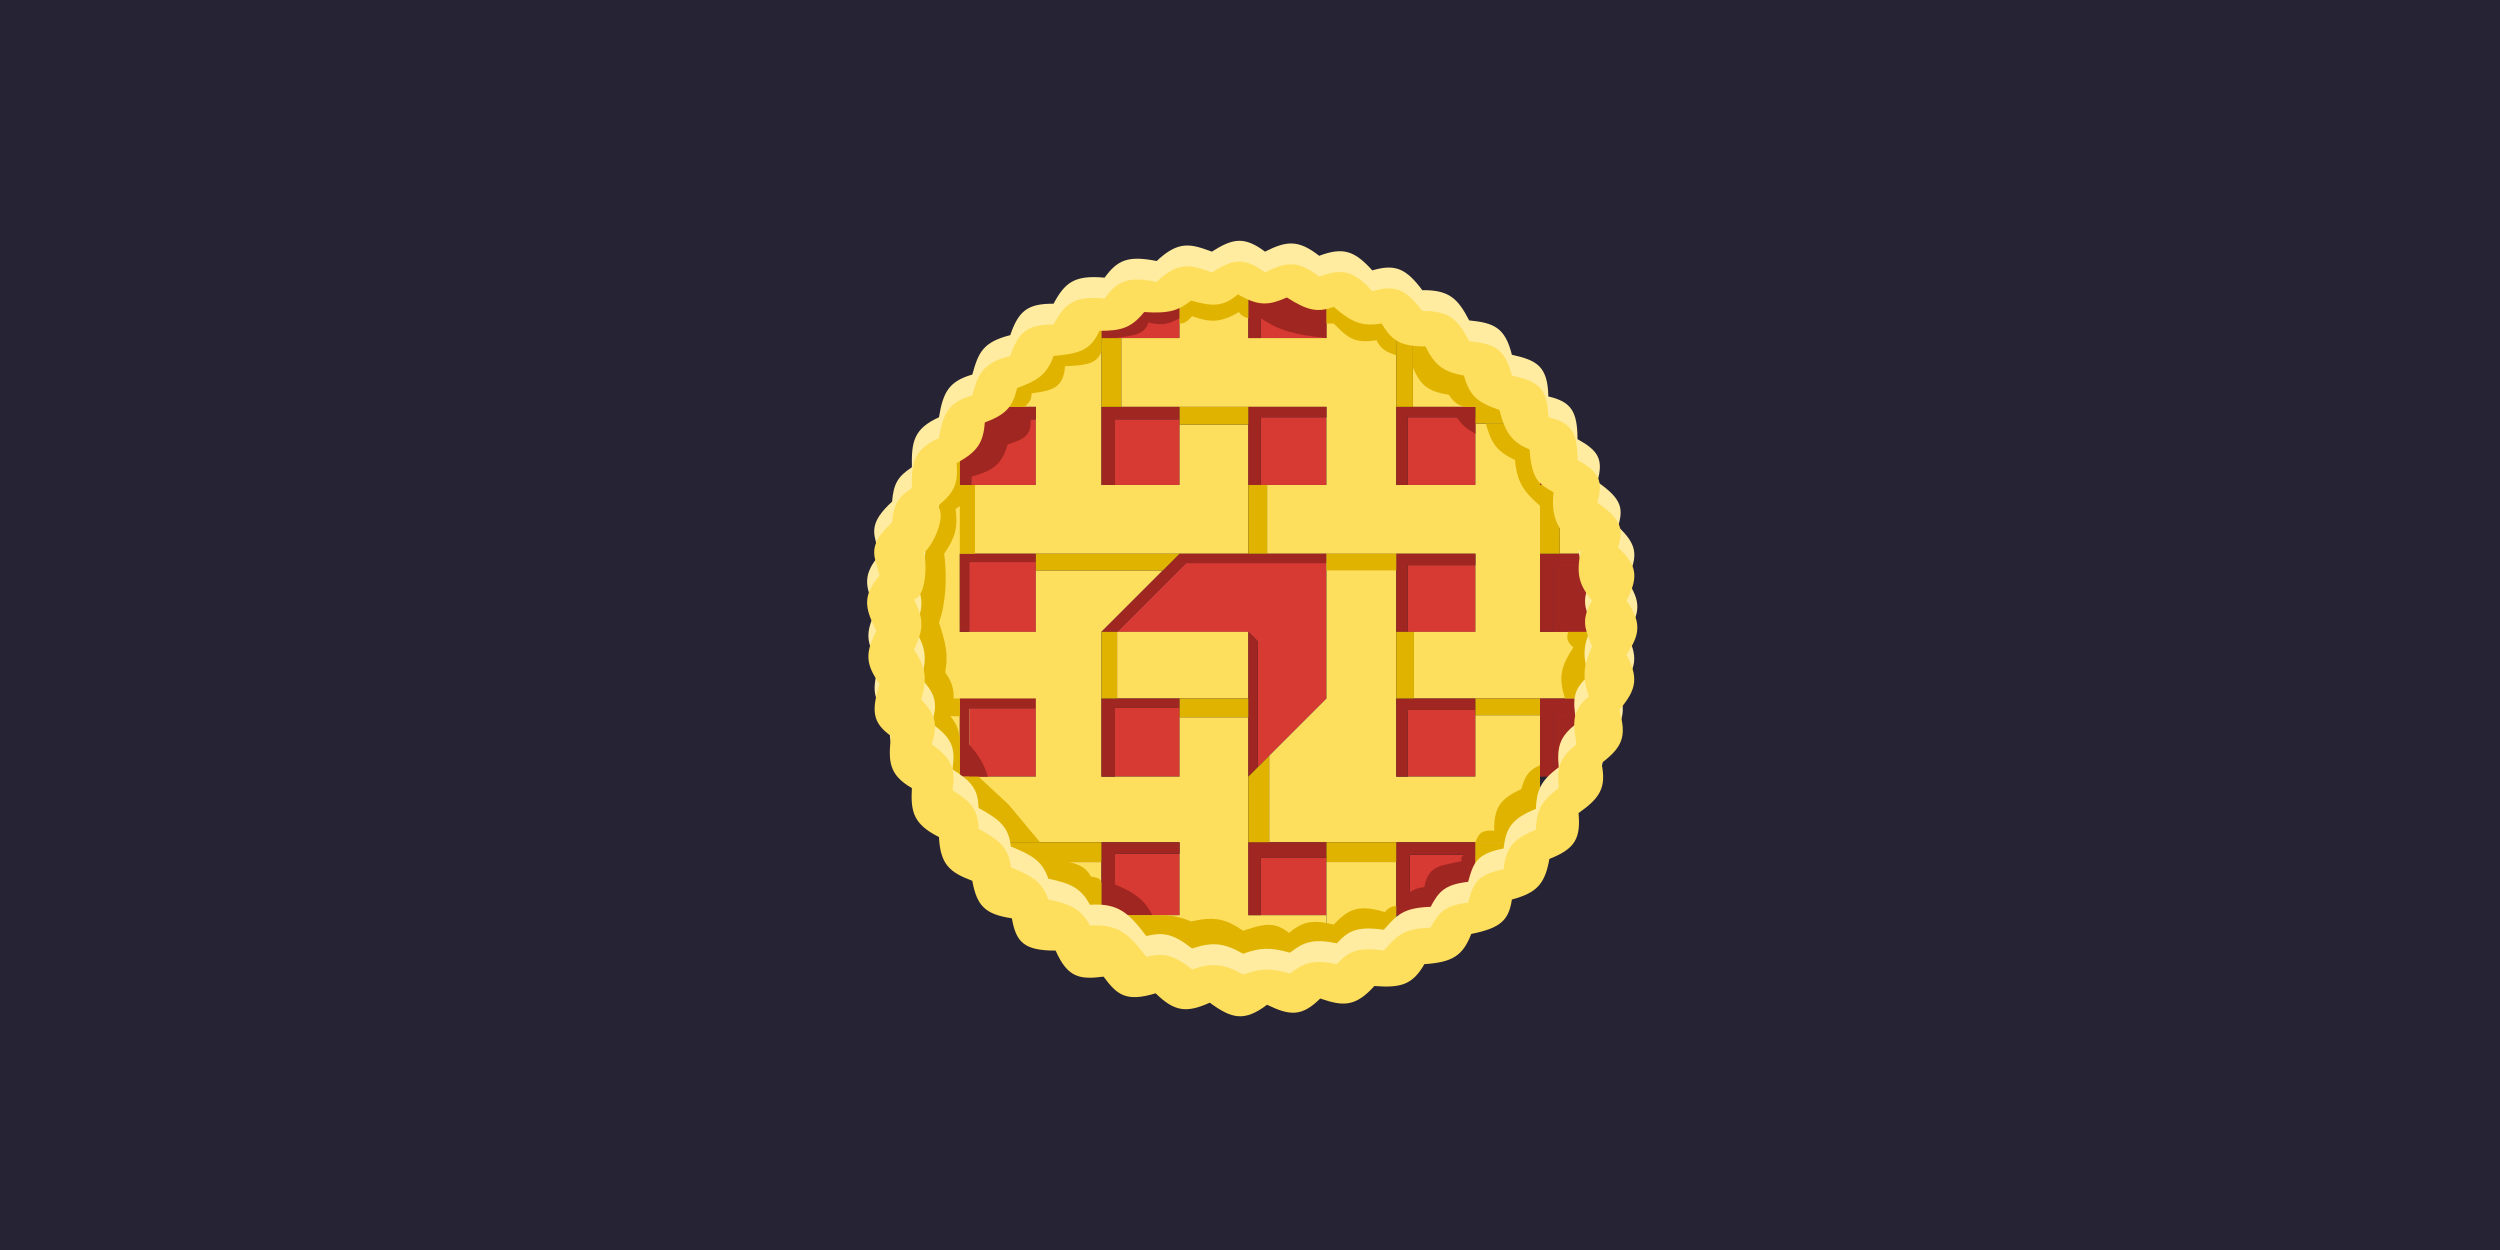
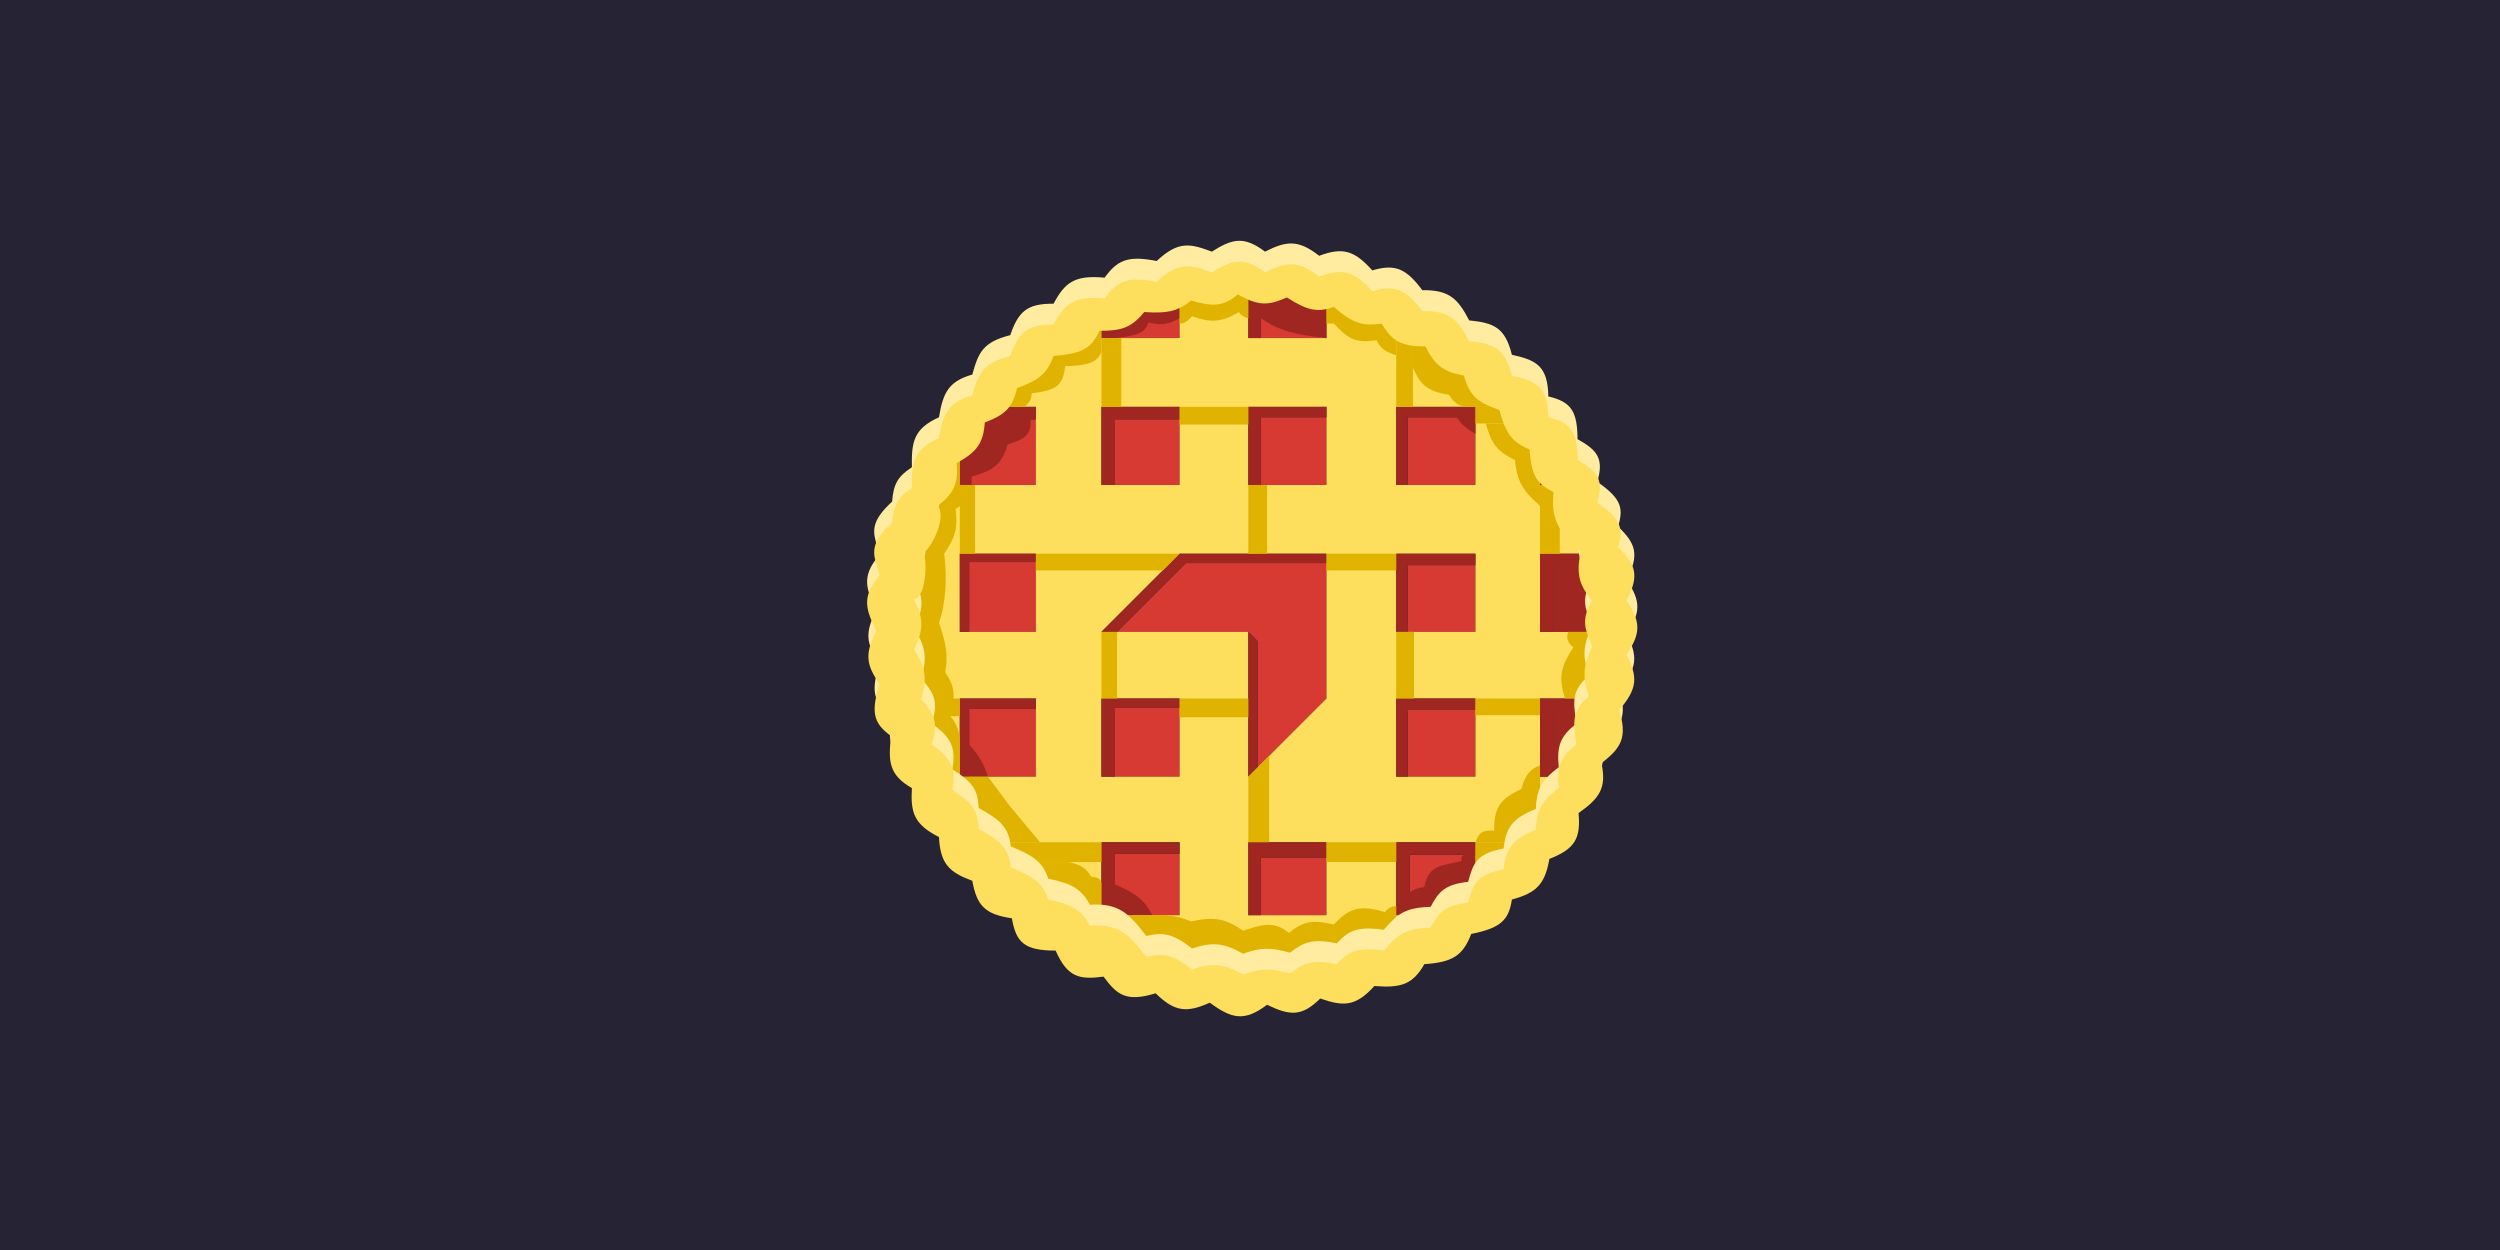
<svg xmlns="http://www.w3.org/2000/svg" width="1200" height="600" viewBox="0 0 1200 600" fill="none">
  <rect width="1200" height="600" fill="#262335" />
  <path d="M497.204 303.285V273.785V269.785H465.204V303.285H497.204Z" fill="#D73933" />
  <path d="M497.204 232.785V201.285H466.204V232.785H497.204Z" fill="#D73933" />
  <path d="M497.204 372.785V340.285H465.204V372.785H497.204Z" fill="#D73933" />
  <path d="M566.204 232.785V203.785V201.285H535.204V232.785H566.204Z" fill="#D73933" />
  <path d="M605.204 200.285V232.785H608.204H636.704V200.285H605.204Z" fill="#D73933" />
  <path d="M566.204 162.285V131.285L535.204 144.925V162.285H538.204H566.204Z" fill="#D73933" />
  <path d="M636.704 162.285V143.285L605.204 129.005V162.285H636.704Z" fill="#D73933" />
  <path d="M678.204 162.285H708.204L675.704 144.752V162.285H678.204Z" fill="#D73933" />
  <path d="M708.204 232.785V203.285V200.285H675.704V232.785H708.204Z" fill="#D73933" />
  <path d="M748.704 232.785H762.204L743.954 203.03V232.785H748.704Z" fill="#D73933" />
  <path d="M745.704 303.285H776.704L773.291 271.285H745.704V303.285Z" fill="#D73933" />
  <path d="M678.704 303.285H708.204V271.285H675.704V303.285H678.704Z" fill="#D73933" />
  <path d="M708.204 372.785V343.285V340.785H675.704V372.785H708.204Z" fill="#D73933" />
  <path d="M745.704 343.285V372.785H748.704H766.704L772.211 343.285H745.704Z" fill="#D73933" />
  <path d="M708.204 439.285V410.285H676.704V439.285H678.204H708.204Z" fill="#D73933" />
  <path d="M636.704 439.285V413.785V411.785H605.204V439.285H609.204H636.704Z" fill="#D73933" />
  <path d="M566.204 409.785H535.204V439.285H537.204H566.204V409.785Z" fill="#D73933" />
  <path d="M566.204 372.785V344.285V339.785H535.204V372.785H566.204Z" fill="#D73933" />
  <path d="M636.704 335.285V303.285V273.785V270.285H569.204L536.204 303.285H566.204H599.204L603.704 307.785V368.285L609.204 362.785L636.704 335.285Z" fill="#D73933" />
-   <path d="M670.204 232.785V195.285V178.785V162.285V141.785L636.704 143.285V162.285H605.204H599.204V126.285L566.204 131.285V162.285H538.204V195.285H566.204H599.204H636.704V200.285V232.785H608.204V265.785H636.704H670.204H708.204V271.285V303.285H678.704V335.285H708.204H739.204H773.704L776.704 303.285H745.704H739.204V265.785V232.785V203.285H708.204V232.785H675.704H670.204Z" fill="#FEDE5D" />
-   <path d="M708.204 195.285H739.204L708.204 162.285H678.204V195.285H708.204Z" fill="#FEDE5D" />
-   <path d="M636.704 303.285V335.285L609.204 362.785V404.285H636.704H670.204H708.204H739.204V372.785V343.285H708.204V372.785H675.704H670.204V335.285V303.285V273.785V265.785H636.704V270.285V273.785V303.285Z" fill="#FEDE5D" />
-   <path d="M599.204 335.285V303.285H566.204H536.204V335.285H566.204H599.204Z" fill="#FEDE5D" />
-   <path d="M528.704 454.785V439.285V413.785H470.612L497.204 439.285L528.704 454.785Z" fill="#FEDE5D" />
-   <path d="M670.204 463.785V439.285V413.785H636.704V439.285V463.785H670.204Z" fill="#FEDE5D" />
-   <path d="M739.204 404.285H708.204V410.285V439.285L739.204 404.285Z" fill="#FEDE5D" />
-   <path d="M766.704 372.785H748.704V393.404L766.704 372.785Z" fill="#FEDE5D" />
-   <path d="M772.704 265.785L762.204 232.785H748.704V265.785H772.704Z" fill="#FEDE5D" />
-   <path fill-rule="evenodd" clip-rule="evenodd" d="M497.204 335.285H460.704V372.785H465.204V340.285H497.204V335.285Z" fill="#FEDE5D" />
-   <path fill-rule="evenodd" clip-rule="evenodd" d="M566.204 265.785H599.204V232.785V203.785H566.204V232.785H535.204H528.704V195.285V162.285V147.785L497.204 162.285L460.704 195.285H497.204V201.285V232.785H466.204H460.704V195.285L440.704 232.785L436.204 265.785L435.778 273.785L434.204 303.285L432.204 335.285L450.704 372.785L460.704 404.285H528.704H566.204V409.785V439.285H537.204V457.392L566.204 466.285L599.204 468.285L609.204 467.085L636.704 463.785V439.285H609.204H605.204H599.204V404.285V372.785V344.285H566.204V372.785H535.204H528.704V335.285V303.285L558.204 273.785H497.204V303.285H465.204H460.704V273.785V269.285V265.785H497.204H528.704H566.204ZM460.704 335.285H497.204V340.285V372.785H465.204H460.704V335.285Z" fill="#FEDE5D" />
-   <path fill-rule="evenodd" clip-rule="evenodd" d="M497.204 335.285H460.704V372.785H465.204V340.285H497.204V335.285Z" fill="#FEDE5D" />
+   <path fill-rule="evenodd" clip-rule="evenodd" d="M670.204 162.285V141.785L636.704 143.285V162.285H605.204H599.204V126.285L566.204 131.285V162.285H538.204H535.204H528.704V147.785L497.204 162.285L460.704 195.285H497.204V201.285V232.785H466.204H460.704V195.285L440.704 232.785L436.204 265.785L435.778 273.785L434.204 303.285L432.204 335.285L450.704 372.785L460.704 404.285L470.612 413.785L497.204 439.285L528.704 454.785L537.204 457.392L566.204 466.285L599.204 468.285L609.204 467.085L636.704 463.785H670.204L678.204 458.627L708.204 439.285H678.204H676.704H670.204V413.785V404.285H708.204V410.285V439.285L739.204 404.285L748.704 393.404L766.704 372.785H748.704H745.704H739.204V343.285V335.285H773.704L776.704 303.285H745.704H739.204V265.785H748.704H772.704L762.204 232.785H748.704H743.954H739.204V203.285V195.285L708.204 162.285H678.204H675.704H670.204ZM566.204 265.785H599.204H608.204H636.704V270.285V273.785V303.285V335.285L609.204 362.785L603.704 368.285L599.204 372.785V344.285V335.285V303.285H566.204H536.204H528.704L558.204 273.785L566.204 265.785ZM670.204 232.785V195.285H678.204H708.204V200.285V203.285V232.785H675.704H670.204ZM670.204 265.785H708.204V271.285V303.285H678.704H675.704H670.204V273.785V265.785ZM599.204 232.785V203.785V195.285H636.704V200.285V232.785H608.204H605.204H599.204ZM528.704 232.785V195.285H538.204H566.204V201.285V203.785V232.785H535.204H528.704ZM528.704 372.785V335.285H536.204H566.204V339.785V344.285V372.785H535.204H528.704ZM670.204 372.785V335.285H678.704H708.204V340.785V343.285V372.785H675.704H670.204ZM528.704 404.285H566.204V409.785V439.285H537.204H535.204H528.704V413.785V404.285ZM460.704 265.785H497.204V269.785V273.785V303.285H465.204H460.704V273.785V269.285V265.785ZM599.204 439.285V404.285H609.204H636.704V411.785V413.785V439.285H609.204H605.204H599.204ZM460.704 335.285H497.204V340.285V372.785H465.204H460.704V335.285Z" fill="#FEDE5D" />
  <path d="M599.204 265.785H566.204L558.204 273.785L528.704 303.285H536.204L569.204 270.285H636.704V265.785H608.204H599.204Z" fill="#A02621" />
  <path d="M497.204 265.785H460.704V269.285V273.785V303.285H465.204V269.785H497.204V265.785Z" fill="#A02621" />
  <path d="M528.704 195.285V232.785H535.204V201.285H566.204V195.285H538.204H528.704Z" fill="#A02621" />
  <path d="M599.204 203.785V232.785H605.204V200.285H636.704V195.285H599.204V203.785Z" fill="#A02621" />
  <path d="M708.204 265.785H670.204V273.785V303.285H675.704V271.285H708.204V265.785Z" fill="#A02621" />
  <path d="M739.204 265.785V303.285H745.704V271.285H773.291L772.704 265.785H748.704H739.204Z" fill="#A02621" />
  <path d="M739.204 203.285V232.785H743.954V203.03L739.204 195.285V203.285Z" fill="#A02621" />
  <path d="M670.204 141.785V162.285H675.704V144.752L670.204 141.785Z" fill="#A02621" />
  <path d="M773.704 335.285H739.204V343.285V372.785H745.704V343.285H772.211L773.704 335.285Z" fill="#A02621" />
  <path d="M670.204 335.285V372.785H675.704V340.785H708.204V335.285H678.704H670.204Z" fill="#A02621" />
  <path d="M599.204 404.285V439.285H605.204V411.785H636.704V404.285H609.204H599.204Z" fill="#A02621" />
  <path d="M528.704 335.285V372.785H535.204V339.785H566.204V335.285H536.204H528.704Z" fill="#A02621" />
  <path d="M599.204 303.285V335.285V344.285V372.785L603.704 368.285V307.785L599.204 303.285Z" fill="#A02621" />
  <path d="M528.704 147.785V162.285H535.204C544.464 161.099 549.656 160.433 551.204 154.785C557.396 156.337 560.658 155.737 566.204 152.785V131.285L535.204 144.925L528.704 147.785Z" fill="#A02621" />
  <path d="M599.204 126.285V162.285H605.204V152.785C614.377 158.926 621.727 160.654 636.704 162.285V143.285L605.204 129.005L599.204 126.285Z" fill="#A02621" />
  <path d="M497.204 195.285H460.704V232.785H466.204V228.785C476.369 226.033 480.804 223.237 483.704 213.285C492.223 210.78 495.118 208.403 494.704 201.285H497.204V195.285Z" fill="#A02621" />
  <path d="M497.204 335.285H460.704V372.785H465.204H474.204C471.917 365.76 469.687 362.572 465.204 357.285V340.285H497.204V335.285Z" fill="#A02621" />
  <path d="M566.204 404.285H528.704V413.785V439.285H535.204H537.204H553.204C549.156 431.689 544.882 428.664 535.204 424.535V409.785H566.204V404.285Z" fill="#A02621" />
  <path d="M708.204 404.285H670.204V413.785V439.285H676.704H678.204H708.204V410.285H702.704C701.414 411.29 701.103 411.929 701.704 413.285C692.398 415.558 685.501 414.907 683.704 425.785C680.343 426.219 678.871 426.819 676.704 428.285V410.285H702.704H708.204V404.285Z" fill="#A02621" />
  <path d="M745.704 343.285V372.785H748.704H766.704L772.211 343.285H745.704Z" fill="#A02621" />
  <path d="M745.704 303.285H776.704L773.291 271.285H745.704V303.285Z" fill="#A02621" />
  <path d="M670.204 195.285V232.785H675.704V200.285H699.204C701.674 203.868 703.67 205.609 708.204 208.285V203.285V200.285V195.285H678.204H670.204Z" fill="#A02621" />
  <path d="M566.204 265.785H528.704H497.204V269.785V273.785H558.204L566.204 265.785Z" fill="#DFB300" />
  <path d="M599.204 232.785V265.785H608.204V232.785H605.204H599.204Z" fill="#DFB300" />
  <path d="M599.204 203.785V195.285H566.204V201.285V203.785H599.204Z" fill="#DFB300" />
  <path d="M528.704 162.285V168.785V195.285H538.204V162.285H535.204H528.704Z" fill="#DFB300" />
  <path d="M670.204 195.285H678.204V176.5V162.285H675.704H670.204V170.535V178.785V195.285Z" fill="#DFB300" />
  <path d="M739.204 195.285H708.204V200.285V203.285H713.204H739.204V195.285Z" fill="#DFB300" />
  <path d="M739.204 232.785V242.785V265.785H748.704V232.785H743.954H739.204Z" fill="#DFB300" />
  <path d="M670.204 303.285V335.285H678.704V303.285H675.704H670.204Z" fill="#DFB300" />
  <path d="M739.204 335.285H708.204V340.785V343.285H739.204V335.285Z" fill="#DFB300" />
  <path d="M670.204 404.285H636.704V411.785V413.785H670.204V404.285Z" fill="#DFB300" />
  <path d="M599.204 372.785V404.285H609.204V362.785L603.704 368.285L599.204 372.785Z" fill="#DFB300" />
  <path d="M528.704 404.285H499.204H460.704L470.612 413.785H513.204H528.704V404.285Z" fill="#DFB300" />
  <path d="M536.204 303.285H528.704V335.285H536.204V303.285Z" fill="#DFB300" />
  <path d="M599.204 335.285H566.204V339.785V344.285H599.204V335.285Z" fill="#DFB300" />
  <path d="M599.204 126.285L566.204 131.285V155.285C568.464 155.368 569.791 154.383 572.204 151.785C581.047 154.943 585.979 154.89 594.704 149.785C595.807 152.013 599.204 152.785 599.204 152.785V126.285Z" fill="#DFB300" />
  <path d="M670.204 162.285V141.785L636.704 143.285V155.285H640.204C646.297 161.366 649.432 165.21 660.704 163.285C662.638 167.021 664.484 168.727 670.204 170.535V162.285Z" fill="#DFB300" />
  <path d="M739.204 232.785V203.285H713.204C715.731 212.289 718.131 216.612 727.204 220.785C728.181 231.693 731.539 236.054 739.204 242.785V232.785Z" fill="#DFB300" />
  <path d="M773.704 335.285L776.704 303.285H752.704C751.814 306.458 752.256 308.114 755.204 310.785C748.981 320.159 748.097 325.523 751.204 335.285H773.704Z" fill="#DFB300" />
  <path d="M708.204 404.285H739.204V372.785V367.285C733.378 369.848 731.964 372.83 730.204 378.785C719.644 383.574 717.119 388.129 717.204 398.785C711.407 398.247 709.79 399.867 708.204 404.285Z" fill="#DFB300" />
  <path d="M739.204 404.285H708.204V410.285V439.285L739.204 404.285Z" fill="#DFB300" />
  <path d="M528.704 454.785V439.285V423.785C528.165 421.681 526.828 421.184 523.704 420.785C521.37 416.806 519.104 415.252 513.204 413.785H470.612L497.204 439.285L528.704 454.785Z" fill="#DFB300" />
  <path d="M528.704 162.285V147.785L497.204 162.285L460.704 195.285H491.704C494.453 193.077 495.046 191.612 495.204 188.785C505.479 187.45 510.482 185.997 511.204 175.785C522.208 175.425 526.568 174.193 528.704 168.785V162.285Z" fill="#DFB300" />
  <path d="M708.204 195.285H739.204L708.204 162.285H678.204V176.5C681.634 184.076 684.31 187.758 695.5 189.5C697.986 193.273 699.72 194.587 703.5 195.285H708.204Z" fill="#DFB300" />
  <path d="M670.204 265.785H636.704V270.285V273.785H670.204V265.785Z" fill="#DFB300" />
  <path d="M670.204 463.785V439.285V434.785C667.412 435.204 666.311 435.982 664.704 437.785C651.462 433.795 647.038 436.729 640.204 443.785C638.964 443.494 637.803 443.245 636.704 443.046C629.455 441.73 624.949 442.583 618.704 447.785C615.354 445.089 612.406 443.986 609.204 443.921C606.256 443.861 603.093 444.681 599.204 445.949C598.403 446.21 597.572 446.49 596.704 446.785C588.144 440.817 582.667 439.873 571.704 442.285C569.717 441.454 567.93 440.84 566.204 440.389C563.544 439.695 561.031 439.391 558.161 439.285H551.704H537.204V457.392L566.204 466.285L599.204 468.285L609.204 467.085L636.704 463.785H670.204Z" fill="#DFB300" />
-   <path d="M460.704 232.785V195.285L440.704 232.785L436.204 265.785L434.204 303.285L432.204 335.285L450.704 372.785L460.704 404.285H499.204L484.204 386.285L469.704 372.785H465.204H460.704V354.035C459.898 349.535 458.964 347.265 456.204 343.785H460.704V335.285H457.696C457.951 330.883 456.921 327.279 453.704 322.785C455.303 313.86 453.86 308.478 450.704 298.785C454.128 289.517 454.638 276.121 453.204 265.785C458.495 258.052 459.824 253.371 458.704 244.285C459.457 243.828 460.121 243.38 460.704 242.926V265.785H468V232.785H466.204H460.704Z" fill="#DFB300" />
-   <path fill-rule="evenodd" clip-rule="evenodd" d="M484.914 160.879C488.863 149.369 493.132 145.683 505.705 145.786C511.117 135.687 515.657 131.915 530.204 133.285C536.263 125.003 541.181 122.478 555.204 125.285C565.796 115.321 571.518 117.042 581.704 120.785C591.663 114.425 597.246 113.299 607.204 120.785C617.34 115.69 623.029 114.79 633.204 122.785C644.868 118.399 650.314 120.503 658.704 129.785C669.669 126.558 674.878 128.826 682.704 139.285C695.694 139.123 699.809 143.423 705.204 153.785C716.78 154.985 722.409 156.921 725.704 170.285C737.578 172.9 742.933 175.709 743.204 190.285C754.033 192.836 757.163 197.256 757.204 210.785C766.993 216.205 769.895 220.343 766.704 231.285C779.14 239.86 779.005 244.519 776.704 252.785C785.31 260.989 786.993 266.371 780.704 278.285C788.279 289.178 787.021 294.748 780.704 304.285C786.242 314.829 786.057 320.648 777.204 330.785C781.199 343.847 778.3 348.99 768.704 356.285C771.257 368.256 767.813 373.118 757.704 380.285C758.823 392.618 755.874 397.5 743.704 402.285C741.52 414.947 737.038 418.653 725.704 421.785C724.227 431.517 720.537 435.44 706.204 438.285C702.112 448.924 696.992 451.894 683.704 452.785C678.034 462.744 672.284 464.259 659.704 463.285C650.668 473.303 644.758 473.126 633.704 469.285C624.887 478.064 619.136 477.596 608.204 472.285C597.274 480.498 591.28 479.071 580.704 471.285C569.474 476.341 563.74 475.603 554.704 466.785C540.332 471.18 536.113 467.38 529.704 458.785C518.127 460.303 512.42 459.221 506.704 446.285C491.5 446.312 487.708 442.22 485.704 430.785C472.651 428.867 468.856 424.596 466.704 412.785C455.719 408.681 451.373 404.812 450.704 391.785C438.723 385.705 437.013 380.05 437.704 368.285C426.729 361.942 426.264 355.634 427.704 343.285C418.596 336.865 418.283 330.964 422.204 318.285C415.809 309.287 414.887 303.802 420.704 292.785C414.704 281.464 414.246 275.545 422.204 266.285C421.865 264.944 421.487 263.696 421.128 262.509C419.004 255.491 417.517 250.575 428.204 240.785C428.885 232.588 430.699 228.821 437.704 224.285C437.461 211.981 438.618 205.796 450.704 200.285C452.684 188.159 455.53 183.035 466.704 179.785C469.605 169.387 471.617 164.221 484.914 160.879ZM549.204 139.785C542.979 147.552 537.906 148.806 527.704 148.785C523.491 158.593 517.367 159.723 505.705 160.879C502.431 170.054 497.81 172.727 488.204 176.285C486.113 185.369 482.786 189.026 472.704 192.785C471.991 202.601 469.084 206.894 459.204 212.285C459.895 221.469 458.627 226.155 450.204 232.785C455.025 239.74 445.214 255.283 443.204 255.285C444.589 255.343 445.723 275.726 438.704 277.785C443.929 287.718 442.994 292.872 438.704 301.785C444.543 310.47 445.012 315.77 442.204 325.785C448.519 332.622 450.562 336.991 447.204 347.285C457.734 354.68 458.512 359.752 457.204 369.285C465.681 374.764 469.535 378.272 469.704 387.785C479.07 393.117 484.084 396.24 485.204 406.285C495.359 410.477 500.326 413.259 503.204 421.785C514.625 424.066 519.062 426.761 523.204 434.285C536.687 433.408 541.767 438.131 550.204 449.285C558.083 447.453 562.744 447.851 572.204 455.285C581.783 452.127 587.147 452.39 596.704 457.785C604.833 454.838 609.726 454.59 619.204 457.285C625.794 452.107 630.299 450.466 641.704 452.785C647.23 446.753 651.368 444.485 664.204 446.285C664.614 445.839 665.009 445.403 665.393 444.979C670.588 439.243 673.841 435.652 686.704 435.285C690.588 427.85 693.716 424.511 704.704 423.285L704.737 423.166C707.113 414.605 708.456 409.768 721.704 407.285C722.881 397.307 725.761 392.877 737.204 388.285C737.634 379.597 739.124 375.01 748.204 368.285C747.123 357.778 749.132 353.258 756.704 347.285C756.644 346.878 756.584 346.478 756.525 346.085C755.141 336.838 754.312 331.298 762.704 324.285C759.175 314.15 760.283 309.04 764.204 300.285C763.995 299.762 763.79 299.253 763.589 298.758C760.714 291.657 758.924 287.235 764.204 278.285C757.899 270.714 756.555 265.62 758.704 254.785C747.873 244.95 744.307 238.872 745.704 226.285C745.493 226.164 745.284 226.044 745.078 225.926C738.844 222.356 735.16 220.247 734.204 205.785C726.142 202.274 722.732 198.5 719.704 186.785C709.99 183.423 705.488 180.592 702.704 170.285C692.861 168.505 688.762 165.438 684.204 156.285C672.567 156.303 668.11 153.72 663.204 145.285C653.817 146.838 648.806 144.797 640.204 137.285C632.636 140.05 627.762 139.26 617.704 132.785C609.311 136.476 604.368 137.247 594.204 131.285C587.572 136.958 582.56 137.435 571.704 134.285C565.865 138.884 561.597 140.636 549.204 139.785Z" fill="#FFECA0" />
-   <path fill-rule="evenodd" clip-rule="evenodd" d="M484.914 170.879C488.863 159.369 493.132 155.683 505.705 155.786C511.117 145.687 515.657 141.915 530.204 143.285C536.263 135.003 541.181 132.478 555.204 135.285C565.796 125.321 571.518 127.042 581.704 130.785C591.663 124.425 597.246 123.299 607.204 130.785C617.34 125.69 623.029 124.79 633.204 132.785C644.868 128.399 650.314 130.503 658.704 139.785C669.669 136.558 674.878 138.826 682.704 149.285C695.694 149.123 699.809 153.423 705.204 163.785C716.78 164.985 722.409 166.921 725.704 180.285C737.578 182.9 742.933 185.709 743.204 200.285C754.033 202.836 757.163 207.256 757.204 220.785C766.993 226.205 769.895 230.343 766.704 241.285C779.14 249.86 779.005 254.519 776.704 262.785C785.31 270.989 786.993 276.371 780.704 288.285C788.279 299.178 787.021 304.748 780.704 314.285C786.242 324.829 786.057 330.648 777.204 340.785C781.199 353.847 778.3 358.99 768.704 366.285C771.257 378.256 767.813 383.118 757.704 390.285C758.823 402.618 755.874 407.5 743.704 412.285C741.52 424.947 737.038 428.653 725.704 431.785C724.227 441.517 720.537 445.44 706.204 448.285C702.112 458.924 696.992 461.894 683.704 462.785C678.034 472.744 672.284 474.259 659.704 473.285C650.668 483.303 644.758 483.126 633.704 479.285C624.887 488.064 619.136 487.596 608.204 482.285C597.274 490.498 591.28 489.071 580.704 481.285C569.474 486.341 563.74 485.603 554.704 476.785C540.332 481.18 536.113 477.38 529.704 468.785C518.127 470.303 512.42 469.221 506.704 456.285C491.5 456.312 487.708 452.22 485.704 440.785C472.651 438.867 468.856 434.596 466.704 422.785C455.719 418.681 451.373 414.812 450.704 401.785C438.723 395.705 437.013 390.05 437.704 378.285C426.729 371.942 426.264 365.634 427.704 353.285C418.596 346.865 418.283 340.964 422.204 328.285C415.809 319.287 414.887 313.802 420.704 302.785C414.704 291.464 414.246 285.545 422.204 276.285C421.865 274.944 421.487 273.696 421.128 272.509C419.004 265.491 417.517 260.575 428.204 250.785C428.885 242.588 430.699 238.821 437.704 234.285C437.461 221.981 438.618 215.796 450.704 210.285C452.684 198.159 455.53 193.035 466.704 189.785C469.605 179.387 471.617 174.221 484.914 170.879ZM549.204 149.785C542.979 157.552 537.906 158.806 527.704 158.785C523.491 168.593 517.367 169.723 505.705 170.879C502.431 180.054 497.81 182.727 488.204 186.285C486.113 195.369 482.786 199.026 472.704 202.785C471.991 212.601 469.084 216.894 459.204 222.285C459.895 231.469 458.627 236.155 450.204 242.785C455.025 249.74 445.214 265.283 443.204 265.285C444.589 265.343 445.723 285.726 438.704 287.785C443.929 297.718 442.994 302.872 438.704 311.785C444.543 320.47 445.012 325.77 442.204 335.785C448.519 342.622 450.562 346.991 447.204 357.285C457.734 364.68 458.512 369.752 457.204 379.285C465.681 384.764 469.535 388.272 469.704 397.785C479.07 403.117 484.084 406.24 485.204 416.285C495.359 420.477 500.326 423.259 503.204 431.785C514.625 434.066 519.062 436.761 523.204 444.285C536.687 443.408 541.767 448.131 550.204 459.285C558.083 457.453 562.744 457.851 572.204 465.285C581.783 462.127 587.147 462.39 596.704 467.785C604.833 464.838 609.726 464.59 619.204 467.285C625.794 462.107 630.299 460.466 641.704 462.785C647.23 456.753 651.368 454.485 664.204 456.285C664.614 455.839 665.009 455.403 665.393 454.979C670.588 449.243 673.841 445.652 686.704 445.285C690.588 437.85 693.716 434.511 704.704 433.285L704.737 433.166C707.113 424.605 708.456 419.768 721.704 417.285C722.881 407.307 725.761 402.877 737.204 398.285C737.634 389.597 739.124 385.01 748.204 378.285C747.123 367.778 749.132 363.258 756.704 357.285C756.644 356.878 756.584 356.478 756.525 356.085C755.141 346.838 754.312 341.298 762.704 334.285C759.175 324.15 760.283 319.04 764.204 310.285C763.995 309.762 763.79 309.253 763.589 308.758C760.714 301.657 758.924 297.235 764.204 288.285C757.899 280.714 756.555 275.62 758.704 264.785C747.873 254.95 744.307 248.872 745.704 236.285C745.493 236.164 745.284 236.044 745.078 235.926C738.844 232.356 735.16 230.247 734.204 215.785C726.142 212.274 722.732 208.5 719.704 196.785C709.99 193.423 705.488 190.592 702.704 180.285C692.861 178.505 688.762 175.438 684.204 166.285C672.567 166.303 668.11 163.72 663.204 155.285C653.817 156.838 648.806 154.797 640.204 147.285C632.636 150.05 627.762 149.26 617.704 142.785C609.311 146.476 604.368 147.247 594.204 141.285C587.572 146.958 582.56 147.435 571.704 144.285C565.865 148.884 561.597 150.636 549.204 149.785Z" fill="#FEDE5D" />
+   <path d="M460.704 232.785V195.285L440.704 232.785L436.204 265.785L434.204 303.285L432.204 335.285L450.704 372.785L460.704 404.285H499.204L484.204 386.285L474.188 372.785H465.204H460.704V354.035C459.898 349.535 458.964 347.265 456.204 343.785H460.704V335.285H457.696C457.951 330.883 456.921 327.279 453.704 322.785C455.303 313.86 453.86 308.478 450.704 298.785C454.128 289.517 454.638 276.121 453.204 265.785C458.495 258.052 459.824 253.371 458.704 244.285C459.457 243.828 460.121 243.38 460.704 242.926V265.785H468V232.785H466.204H460.704Z" fill="#DFB300" />
+   <path fill-rule="evenodd" clip-rule="evenodd" d="M484.914 160.879C488.863 149.369 493.132 145.683 505.705 145.785C511.117 135.687 515.657 131.915 530.204 133.285C536.263 125.003 541.181 122.478 555.204 125.285C565.796 115.321 571.518 117.042 581.704 120.785C591.663 114.425 597.246 113.299 607.204 120.785C617.34 115.69 623.029 114.789 633.204 122.785C644.868 118.399 650.314 120.503 658.704 129.785C669.669 126.558 674.878 128.826 682.704 139.285C695.694 139.123 699.809 143.423 705.204 153.785C716.78 154.985 722.409 156.921 725.704 170.285C737.578 172.9 742.933 175.709 743.204 190.285C754.033 192.836 757.163 197.256 757.204 210.785C766.993 216.205 769.895 220.343 766.704 231.285C779.14 239.86 779.005 244.519 776.704 252.785C785.31 260.989 786.993 266.371 780.704 278.285C788.279 289.178 787.021 294.748 780.704 304.285C786.242 314.828 786.057 320.648 777.204 330.785C781.199 343.847 778.3 348.99 768.704 356.285C771.257 368.256 767.813 373.118 757.704 380.285C758.823 392.618 755.874 397.5 743.704 402.285C741.52 414.947 737.038 418.653 725.704 421.785C724.227 431.517 720.537 435.44 706.204 438.285C702.112 448.924 696.992 451.894 683.704 452.785C678.034 462.744 672.284 464.259 659.704 463.285C650.668 473.303 644.758 473.126 633.704 469.285C624.887 478.063 619.136 477.596 608.204 472.285C597.274 480.498 591.28 479.071 580.704 471.285C569.474 476.341 563.74 475.603 554.704 466.785C540.332 471.18 536.113 467.38 529.704 458.785C518.127 460.303 512.42 459.221 506.704 446.285C491.5 446.312 487.708 442.22 485.704 430.785C472.651 428.867 468.856 424.596 466.704 412.785C455.719 408.681 451.373 404.812 450.704 391.785C438.723 385.705 437.013 380.05 437.704 368.285C426.729 361.942 426.264 355.634 427.704 343.285C418.596 336.865 418.283 330.964 422.204 318.285C415.809 309.287 414.887 303.802 420.704 292.785C414.704 281.463 414.246 275.545 422.204 266.285C421.865 264.944 421.487 263.696 421.128 262.509C419.004 255.491 417.517 250.575 428.204 240.785C428.885 232.588 430.699 228.821 437.704 224.285C437.461 211.981 438.618 205.796 450.704 200.285C452.684 188.159 455.53 183.035 466.704 179.785C469.605 169.387 471.617 164.221 484.914 160.879ZM549.204 139.785C542.979 147.552 537.906 148.806 527.704 148.785C523.491 158.593 517.367 159.723 505.705 160.879C502.431 170.054 497.81 172.727 488.204 176.285C486.113 185.369 482.786 189.026 472.704 192.785C471.991 202.601 469.084 206.894 459.204 212.285C459.895 221.469 458.627 226.154 450.204 232.785C455.025 239.74 445.214 255.283 443.204 255.285C444.589 255.343 445.723 275.726 438.704 277.785C443.929 287.718 442.994 292.872 438.704 301.785C444.543 310.47 445.012 315.77 442.204 325.785C448.519 332.622 450.562 336.991 447.204 347.285C457.734 354.68 458.512 359.752 457.204 369.285C465.681 374.764 469.535 378.272 469.704 387.785C479.07 393.117 484.084 396.24 485.204 406.285C495.359 410.477 500.326 413.259 503.204 421.785C514.625 424.066 519.062 426.761 523.204 434.285C536.687 433.408 541.767 438.131 550.204 449.285C558.083 447.453 562.744 447.851 572.204 455.285C581.783 452.127 587.147 452.39 596.704 457.785C604.833 454.838 609.726 454.589 619.204 457.285C625.794 452.107 630.299 450.466 641.704 452.785C647.23 446.753 651.368 444.485 664.204 446.285C664.614 445.839 665.009 445.403 665.393 444.979C670.588 439.243 673.841 435.652 686.704 435.285C690.588 427.849 693.716 424.511 704.704 423.285L704.737 423.166C707.113 414.605 708.456 409.768 721.704 407.285C722.881 397.307 725.761 392.877 737.204 388.285C737.634 379.597 739.124 375.01 748.204 368.285C747.123 357.778 749.132 353.258 756.704 347.285C756.644 346.878 756.584 346.478 756.525 346.085C755.141 336.838 754.312 331.298 762.704 324.285C759.175 314.15 760.283 309.04 764.204 300.285C763.995 299.762 763.79 299.253 763.589 298.758C760.714 291.657 758.924 287.235 764.204 278.285C757.899 270.714 756.555 265.62 758.704 254.785C747.873 244.95 744.307 238.872 745.704 226.285C745.493 226.164 745.284 226.044 745.078 225.926C738.844 222.356 735.16 220.247 734.204 205.785C726.142 202.274 722.732 198.5 719.704 186.785C709.99 183.423 705.488 180.592 702.704 170.285C692.861 168.505 688.762 165.437 684.204 156.285C672.567 156.303 668.11 153.72 663.204 145.285C653.817 146.838 648.806 144.797 640.204 137.285C632.636 140.05 627.762 139.259 617.704 132.785C609.311 136.476 604.368 137.247 594.204 131.285C587.572 136.958 582.56 137.435 571.704 134.285C565.865 138.884 561.597 140.636 549.204 139.785Z" fill="#FFECA0" />
+   <path fill-rule="evenodd" clip-rule="evenodd" d="M484.914 170.879C488.863 159.369 493.132 155.683 505.705 155.785C511.117 145.687 515.657 141.915 530.204 143.285C536.263 135.003 541.181 132.478 555.204 135.285C565.796 125.321 571.518 127.042 581.704 130.785C591.663 124.425 597.246 123.299 607.204 130.785C617.34 125.69 623.029 124.789 633.204 132.785C644.868 128.399 650.314 130.503 658.704 139.785C669.669 136.558 674.878 138.826 682.704 149.285C695.694 149.123 699.809 153.423 705.204 163.785C716.78 164.985 722.409 166.921 725.704 180.285C737.578 182.9 742.933 185.709 743.204 200.285C754.033 202.836 757.163 207.256 757.204 220.785C766.993 226.205 769.895 230.343 766.704 241.285C779.14 249.86 779.005 254.519 776.704 262.785C785.31 270.989 786.993 276.371 780.704 288.285C788.279 299.178 787.021 304.748 780.704 314.285C786.242 324.828 786.057 330.648 777.204 340.785C781.199 353.847 778.3 358.99 768.704 366.285C771.257 378.256 767.813 383.118 757.704 390.285C758.823 402.618 755.874 407.5 743.704 412.285C741.52 424.947 737.038 428.653 725.704 431.785C724.227 441.517 720.537 445.44 706.204 448.285C702.112 458.924 696.992 461.894 683.704 462.785C678.034 472.744 672.284 474.259 659.704 473.285C650.668 483.303 644.758 483.126 633.704 479.285C624.887 488.063 619.136 487.596 608.204 482.285C597.274 490.498 591.28 489.071 580.704 481.285C569.474 486.341 563.74 485.603 554.704 476.785C540.332 481.18 536.113 477.38 529.704 468.785C518.127 470.303 512.42 469.221 506.704 456.285C491.5 456.312 487.708 452.22 485.704 440.785C472.651 438.867 468.856 434.596 466.704 422.785C455.719 418.681 451.373 414.812 450.704 401.785C438.723 395.705 437.013 390.05 437.704 378.285C426.729 371.942 426.264 365.634 427.704 353.285C418.596 346.865 418.283 340.964 422.204 328.285C415.809 319.287 414.887 313.802 420.704 302.785C414.704 291.463 414.246 285.545 422.204 276.285C421.865 274.944 421.487 273.696 421.128 272.509C419.004 265.491 417.517 260.575 428.204 250.785C428.885 242.588 430.699 238.821 437.704 234.285C437.461 221.981 438.618 215.796 450.704 210.285C452.684 198.159 455.53 193.035 466.704 189.785C469.605 179.387 471.617 174.221 484.914 170.879ZM549.204 149.785C542.979 157.552 537.906 158.806 527.704 158.785C523.491 168.593 517.367 169.723 505.705 170.879C502.431 180.054 497.81 182.727 488.204 186.285C486.113 195.369 482.786 199.026 472.704 202.785C471.991 212.601 469.084 216.894 459.204 222.285C459.895 231.469 458.627 236.154 450.204 242.785C455.025 249.74 445.214 265.283 443.204 265.285C444.589 265.343 445.723 285.726 438.704 287.785C443.929 297.718 442.994 302.872 438.704 311.785C444.543 320.47 445.012 325.77 442.204 335.785C448.519 342.622 450.562 346.991 447.204 357.285C457.734 364.68 458.512 369.752 457.204 379.285C465.681 384.764 469.535 388.272 469.704 397.785C479.07 403.117 484.084 406.24 485.204 416.285C495.359 420.477 500.326 423.259 503.204 431.785C514.625 434.066 519.062 436.761 523.204 444.285C536.687 443.408 541.767 448.131 550.204 459.285C558.083 457.453 562.744 457.851 572.204 465.285C581.783 462.127 587.147 462.39 596.704 467.785C604.833 464.838 609.726 464.589 619.204 467.285C625.794 462.107 630.299 460.466 641.704 462.785C647.23 456.753 651.368 454.485 664.204 456.285C664.614 455.839 665.009 455.403 665.393 454.979C670.588 449.243 673.841 445.652 686.704 445.285C690.588 437.849 693.716 434.511 704.704 433.285L704.737 433.166C707.113 424.605 708.456 419.768 721.704 417.285C722.881 407.307 725.761 402.877 737.204 398.285C737.634 389.597 739.124 385.01 748.204 378.285C747.123 367.778 749.132 363.258 756.704 357.285C756.644 356.878 756.584 356.478 756.525 356.085C755.141 346.838 754.312 341.298 762.704 334.285C759.175 324.15 760.283 319.04 764.204 310.285C763.995 309.762 763.79 309.253 763.589 308.758C760.714 301.657 758.924 297.235 764.204 288.285C757.899 280.714 756.555 275.62 758.704 264.785C747.873 254.95 744.307 248.872 745.704 236.285C745.493 236.164 745.284 236.044 745.078 235.926C738.844 232.356 735.16 230.247 734.204 215.785C726.142 212.274 722.732 208.5 719.704 196.785C709.99 193.423 705.488 190.592 702.704 180.285C692.861 178.505 688.762 175.437 684.204 166.285C672.567 166.303 668.11 163.72 663.204 155.285C653.817 156.838 648.806 154.797 640.204 147.285C632.636 150.05 627.762 149.259 617.704 142.785C609.311 146.476 604.368 147.247 594.204 141.285C587.572 146.958 582.56 147.435 571.704 144.285C565.865 148.884 561.597 150.636 549.204 149.785Z" fill="#FEDE5D" />
</svg>
